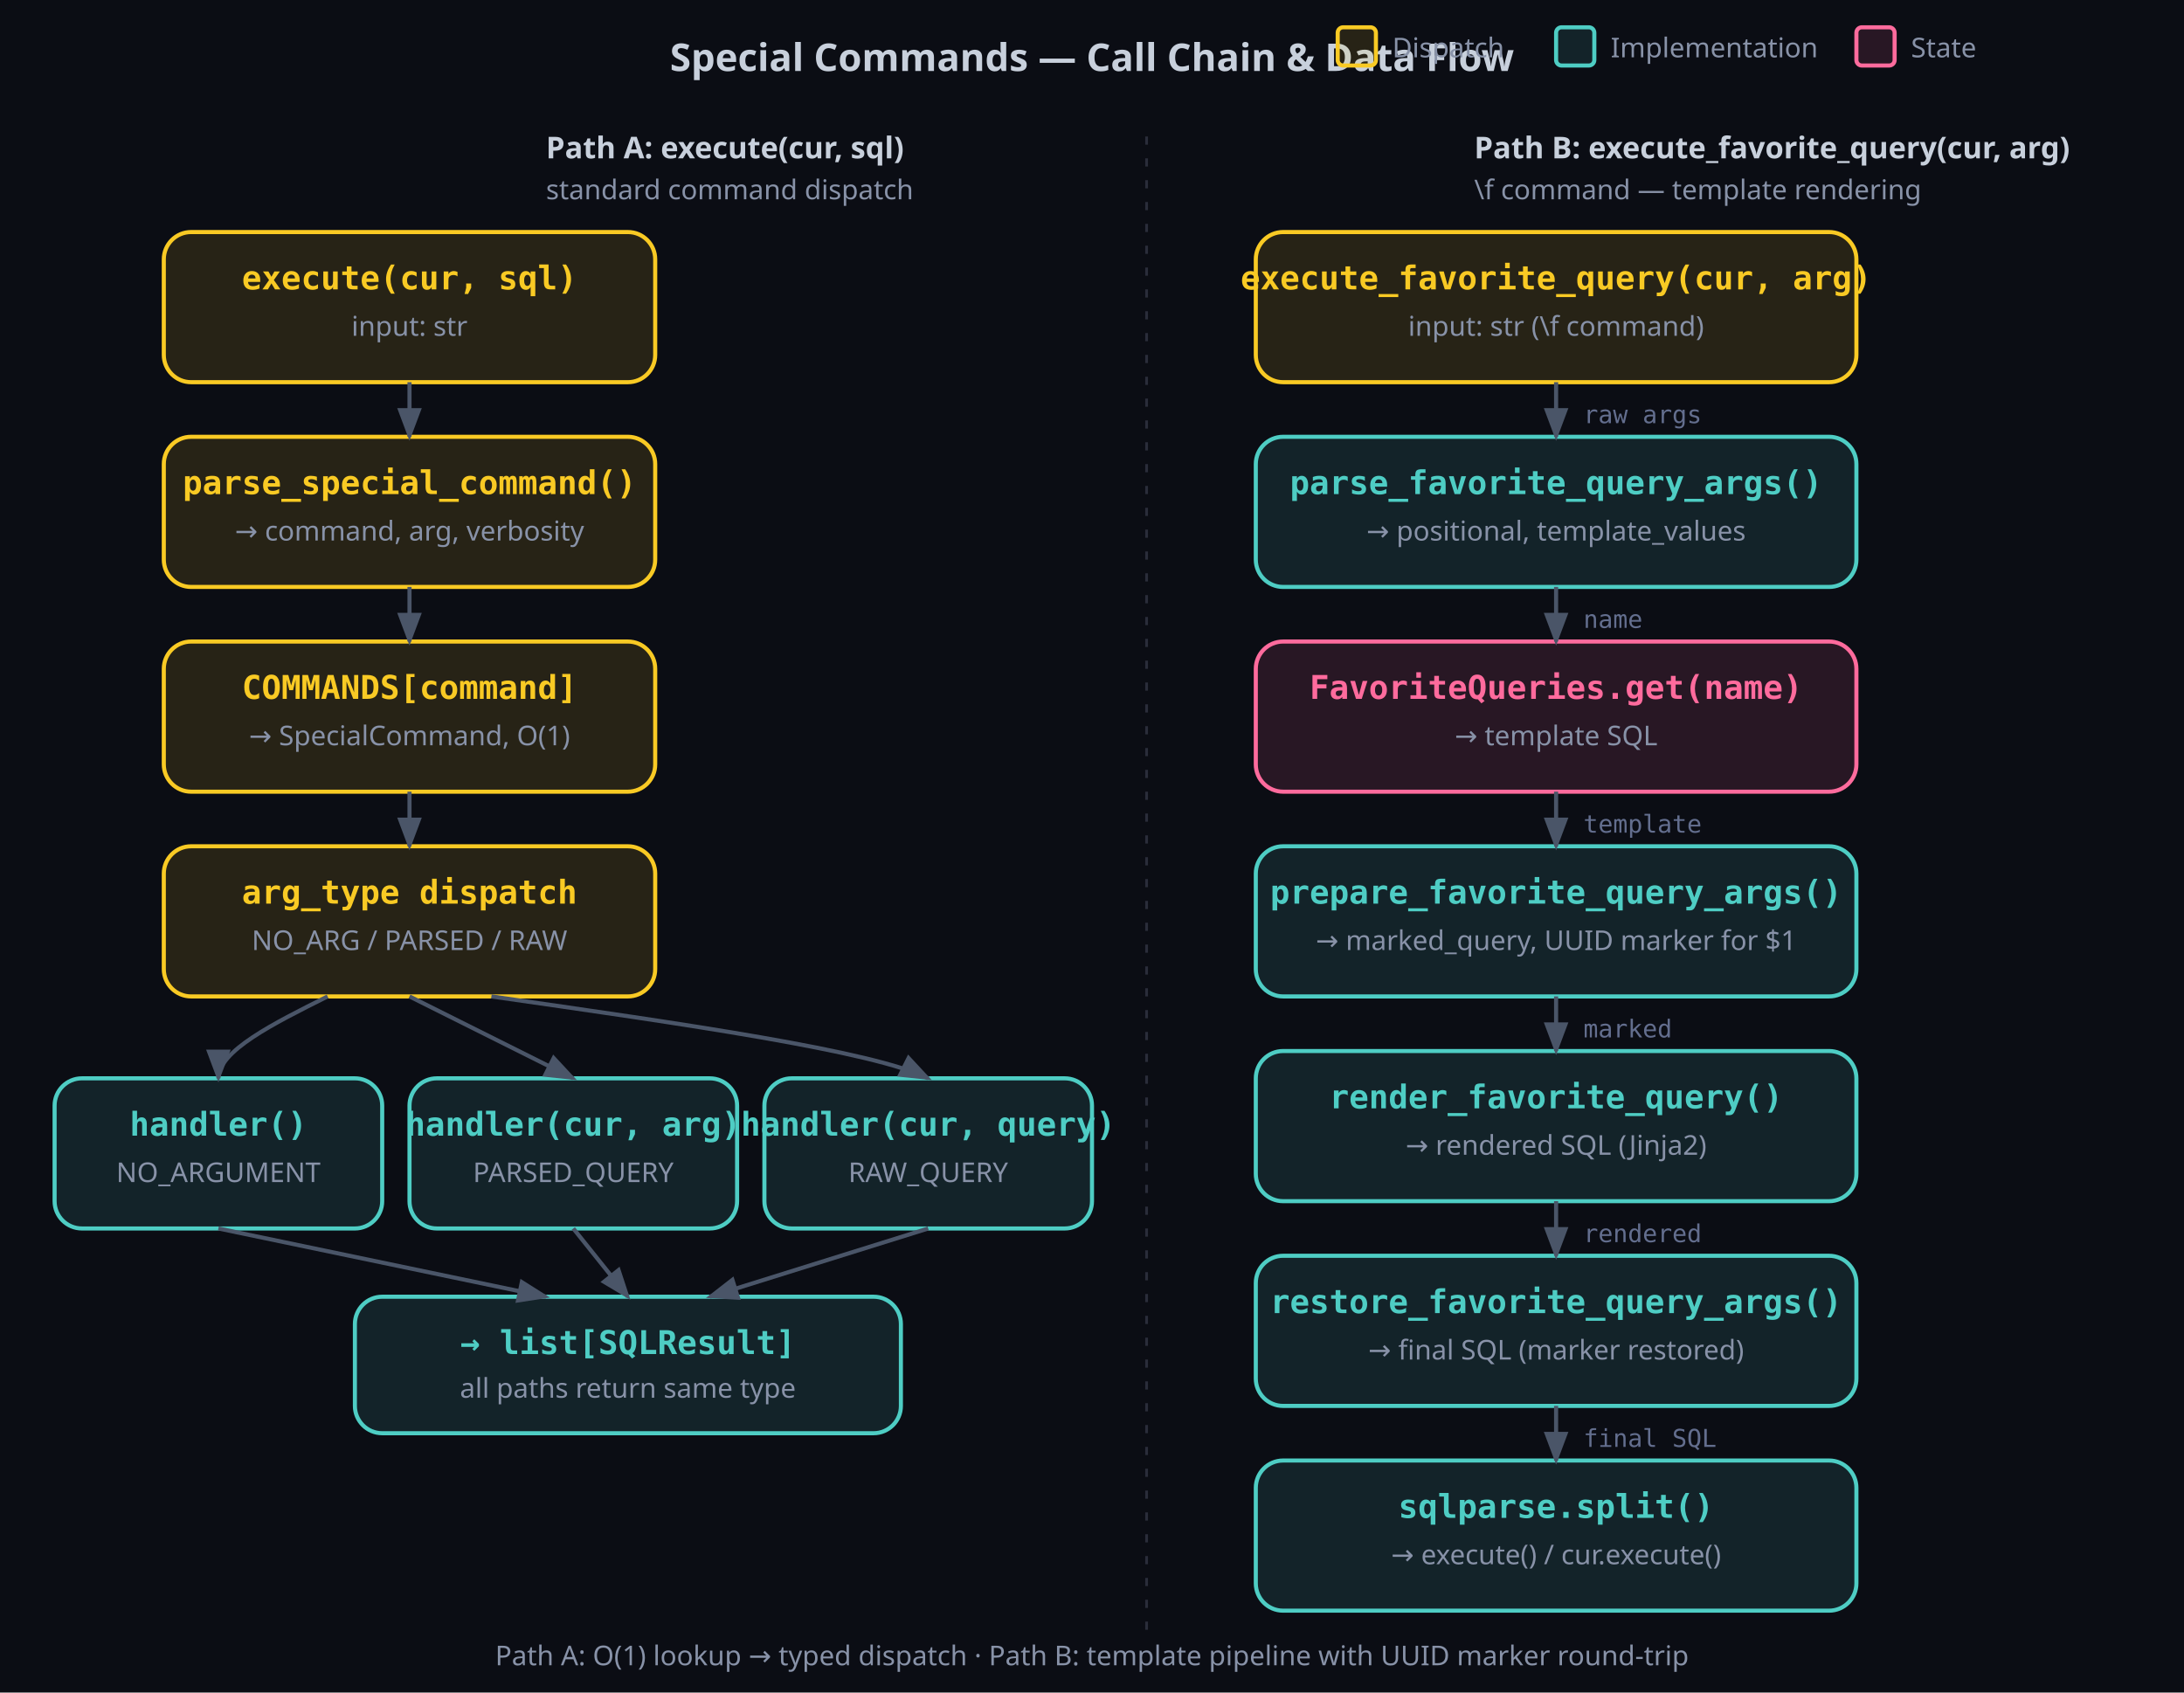
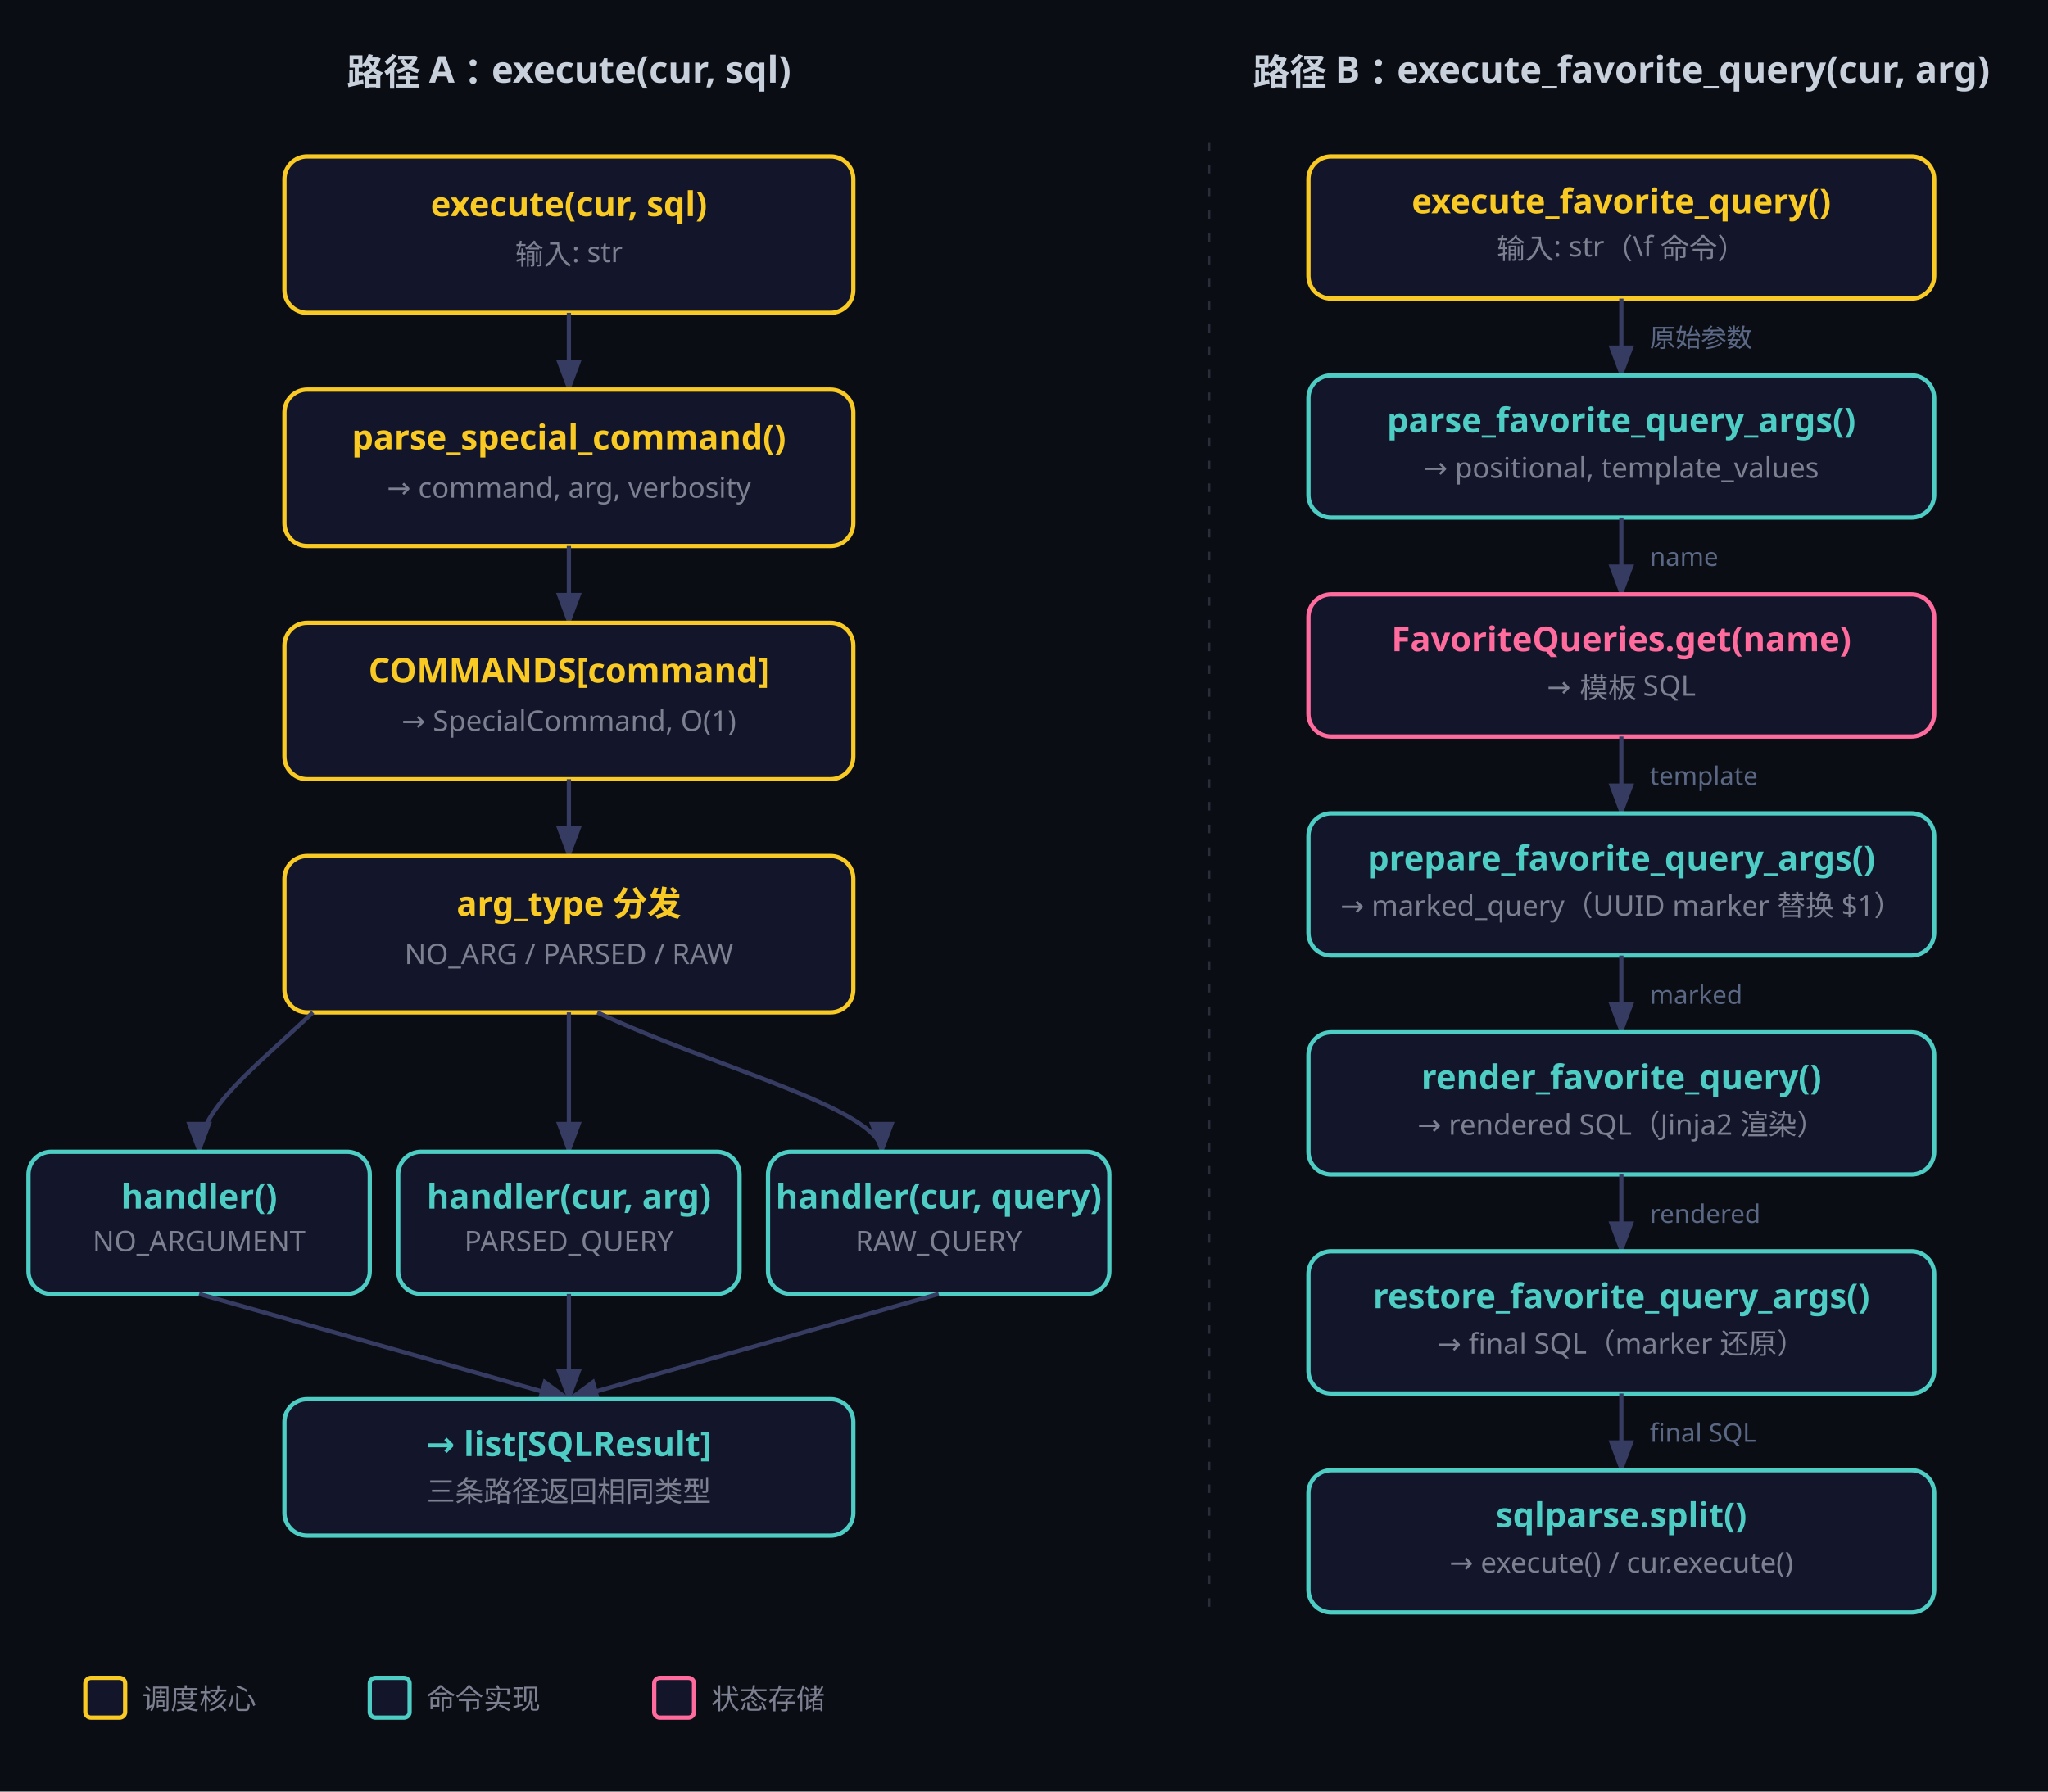
- <svg xmlns="http://www.w3.org/2000/svg" width="800" height="620" viewBox="0 0 800 620">
+ <svg xmlns="http://www.w3.org/2000/svg" width="720" height="630" viewBox="0 0 720 630">
  <style>
    .bg { fill: #0b0d14; }
-     .node-core { fill: rgba(249,202,36,0.12); stroke: #f9ca24; stroke-width: 1.5; }
-     .node-impl { fill: rgba(78,205,196,0.12); stroke: #4ecdc4; stroke-width: 1.5; }
-     .node-state { fill: rgba(255,107,157,0.12); stroke: #ff6b9d; stroke-width: 1.5; }
-     .label-core { fill: #f9ca24; font-family: ui-monospace, monospace; font-size: 12px; font-weight: 600; }
-     .label-impl { fill: #4ecdc4; font-family: ui-monospace, monospace; font-size: 12px; font-weight: 600; }
-     .label-state { fill: #ff6b9d; font-family: ui-monospace, monospace; font-size: 12px; font-weight: 600; }
-     .sub { fill: #8892a8; font-family: ui-sans-serif, system-ui, sans-serif; font-size: 10px; }
-     .arrow { stroke: #4a5568; stroke-width: 1.5; fill: none; marker-end: url(#arrowhead2); }
-     .arrow-data { stroke: #636e8e; stroke-width: 1.5; fill: none; stroke-dasharray: 4 3; marker-end: url(#arrowhead2); }
-     .arrow-label { fill: #636e8e; font-family: ui-monospace, monospace; font-size: 9px; }
-     .title { fill: #c8d0dc; font-family: ui-sans-serif, system-ui, sans-serif; font-size: 14px; font-weight: 700; }
-     .legend-text { fill: #8892a8; font-family: ui-sans-serif, system-ui, sans-serif; font-size: 10px; }
-     .path-label { fill: #c8d0dc; font-family: ui-sans-serif, system-ui, sans-serif; font-size: 11px; font-weight: 600; }
+     .node-core { fill: #13162a; stroke: #f9ca24; stroke-width: 1.5; }
+     .node-impl { fill: #13162a; stroke: #4ecdc4; stroke-width: 1.5; }
+     .node-state { fill: #13162a; stroke: #ff6b9d; stroke-width: 1.5; }
+     .label-core { fill: #f9ca24; font-family: system-ui, sans-serif; font-size: 12px; font-weight: 600; }
+     .label-impl { fill: #4ecdc4; font-family: system-ui, sans-serif; font-size: 12px; font-weight: 600; }
+     .label-state { fill: #ff6b9d; font-family: system-ui, sans-serif; font-size: 12px; font-weight: 600; }
+     .sub { fill: #7c8090; font-family: system-ui, sans-serif; font-size: 10px; }
+     .arrow { stroke: #363b62; stroke-width: 1.5; fill: none; }
+     .arrow-data { stroke: #5a6885; stroke-width: 1.5; fill: none; stroke-dasharray: 4 3; }
+     .arrow-label { fill: #5a6885; font-family: system-ui, sans-serif; font-size: 9px; }
+     .path-label { fill: #c8d0dc; font-family: system-ui, sans-serif; font-size: 13px; font-weight: 600; }
+     .legend-text { fill: #7c8090; font-family: system-ui, sans-serif; font-size: 10px; }
    path:hover { stroke: #6c8ef5 !important; stroke-width: 3 !important; cursor: pointer; }
  </style>
  <defs>
-     <marker id="arrowhead2" markerWidth="8" markerHeight="6" refX="7" refY="3" orient="auto">
-       <polygon points="0 0, 8 3, 0 6" fill="#4a5568" />
+     <marker id="ah" markerWidth="8" markerHeight="6" refX="7" refY="3" orient="auto">
+       <polygon points="0 0, 8 3, 0 6" fill="#363b62" />
    </marker>
  </defs>
-   <rect class="bg" width="800" height="620" />
-   <text x="400" y="26" text-anchor="middle" class="title">Special Commands — Call Chain &amp; Data Flow</text>
-   <g transform="translate(490, 10)">
-     <rect x="0" y="0" width="14" height="14" rx="2" class="node-core" />
-     <text x="20" y="11" class="legend-text">Dispatch</text>
-     <rect x="80" y="0" width="14" height="14" rx="2" class="node-impl" />
-     <text x="100" y="11" class="legend-text">Implementation</text>
-     <rect x="190" y="0" width="14" height="14" rx="2" class="node-state" />
-     <text x="210" y="11" class="legend-text">State</text>
+   <rect class="bg" width="720" height="630" />
+   <line x1="425" y1="50" x2="425" y2="570" stroke="#2a2d3a" stroke-width="1" stroke-dasharray="3 5" />
+   <text x="200" y="30" text-anchor="middle" class="path-label">路径 A：execute(cur, sql)</text>
+   <rect x="100" y="55" width="200" height="55" rx="8" class="node-core" />
+   <text x="200" y="76" text-anchor="middle" class="label-core">execute(cur, sql)</text>
+   <text x="200" y="93" text-anchor="middle" class="sub">输入: str</text>
+   <path class="arrow" d="M 200 110 L 200 137" marker-end="url(#ah)" />
+   <rect x="100" y="137" width="200" height="55" rx="8" class="node-core" />
+   <text x="200" y="158" text-anchor="middle" class="label-core">parse_special_command()</text>
+   <text x="200" y="175" text-anchor="middle" class="sub">→ command, arg, verbosity</text>
+   <path class="arrow" d="M 200 192 L 200 219" marker-end="url(#ah)" />
+   <rect x="100" y="219" width="200" height="55" rx="8" class="node-core" />
+   <text x="200" y="240" text-anchor="middle" class="label-core">COMMANDS[command]</text>
+   <text x="200" y="257" text-anchor="middle" class="sub">→ SpecialCommand, O(1)</text>
+   <path class="arrow" d="M 200 274 L 200 301" marker-end="url(#ah)" />
+   <rect x="100" y="301" width="200" height="55" rx="8" class="node-core" />
+   <text x="200" y="322" text-anchor="middle" class="label-core">arg_type 分发</text>
+   <text x="200" y="339" text-anchor="middle" class="sub">NO_ARG / PARSED / RAW</text>
+   <path class="arrow" d="M 110 356 C 90 375, 70 390, 70 405" marker-end="url(#ah)" />
+   <path class="arrow" d="M 200 356 L 200 405" marker-end="url(#ah)" />
+   <path class="arrow" d="M 210 356 C 250 375, 310 390, 310 405" marker-end="url(#ah)" />
+   <rect x="10" y="405" width="120" height="50" rx="8" class="node-impl" />
+   <text x="70" y="425" text-anchor="middle" class="label-impl">handler()</text>
+   <text x="70" y="440" text-anchor="middle" class="sub">NO_ARGUMENT</text>
+   <rect x="140" y="405" width="120" height="50" rx="8" class="node-impl" />
+   <text x="200" y="425" text-anchor="middle" class="label-impl">handler(cur, arg)</text>
+   <text x="200" y="440" text-anchor="middle" class="sub">PARSED_QUERY</text>
+   <rect x="270" y="405" width="120" height="50" rx="8" class="node-impl" />
+   <text x="330" y="425" text-anchor="middle" class="label-impl">handler(cur, query)</text>
+   <text x="330" y="440" text-anchor="middle" class="sub">RAW_QUERY</text>
+   <path class="arrow" d="M 70 455 L 200 492" marker-end="url(#ah)" />
+   <path class="arrow" d="M 200 455 L 200 492" marker-end="url(#ah)" />
+   <path class="arrow" d="M 330 455 L 200 492" marker-end="url(#ah)" />
+   <rect x="100" y="492" width="200" height="48" rx="8" class="node-impl" />
+   <text x="200" y="512" text-anchor="middle" class="label-impl">→ list[SQLResult]</text>
+   <text x="200" y="528" text-anchor="middle" class="sub">三条路径返回相同类型</text>
+   <text x="570" y="30" text-anchor="middle" class="path-label">路径 B：execute_favorite_query(cur, arg)</text>
+   <rect x="460" y="55" width="220" height="50" rx="8" class="node-core" />
+   <text x="570" y="75" text-anchor="middle" class="label-core">execute_favorite_query()</text>
+   <text x="570" y="91" text-anchor="middle" class="sub">输入: str（\f 命令）</text>
+   <path class="arrow" d="M 570 105 L 570 132" marker-end="url(#ah)" />
+   <text x="580" y="122" class="arrow-label">原始参数</text>
+   <rect x="460" y="132" width="220" height="50" rx="8" class="node-impl" />
+   <text x="570" y="152" text-anchor="middle" class="label-impl">parse_favorite_query_args()</text>
+   <text x="570" y="168" text-anchor="middle" class="sub">→ positional, template_values</text>
+   <path class="arrow" d="M 570 182 L 570 209" marker-end="url(#ah)" />
+   <text x="580" y="199" class="arrow-label">name</text>
+   <rect x="460" y="209" width="220" height="50" rx="8" class="node-state" />
+   <text x="570" y="229" text-anchor="middle" class="label-state">FavoriteQueries.get(name)</text>
+   <text x="570" y="245" text-anchor="middle" class="sub">→ 模板 SQL</text>
+   <path class="arrow" d="M 570 259 L 570 286" marker-end="url(#ah)" />
+   <text x="580" y="276" class="arrow-label">template</text>
+   <rect x="460" y="286" width="220" height="50" rx="8" class="node-impl" />
+   <text x="570" y="306" text-anchor="middle" class="label-impl">prepare_favorite_query_args()</text>
+   <text x="570" y="322" text-anchor="middle" class="sub">→ marked_query（UUID marker 替换 $1）</text>
+   <path class="arrow" d="M 570 336 L 570 363" marker-end="url(#ah)" />
+   <text x="580" y="353" class="arrow-label">marked</text>
+   <rect x="460" y="363" width="220" height="50" rx="8" class="node-impl" />
+   <text x="570" y="383" text-anchor="middle" class="label-impl">render_favorite_query()</text>
+   <text x="570" y="399" text-anchor="middle" class="sub">→ rendered SQL（Jinja2 渲染）</text>
+   <path class="arrow" d="M 570 413 L 570 440" marker-end="url(#ah)" />
+   <text x="580" y="430" class="arrow-label">rendered</text>
+   <rect x="460" y="440" width="220" height="50" rx="8" class="node-impl" />
+   <text x="570" y="460" text-anchor="middle" class="label-impl">restore_favorite_query_args()</text>
+   <text x="570" y="476" text-anchor="middle" class="sub">→ final SQL（marker 还原）</text>
+   <path class="arrow" d="M 570 490 L 570 517" marker-end="url(#ah)" />
+   <text x="580" y="507" class="arrow-label">final SQL</text>
+   <rect x="460" y="517" width="220" height="50" rx="8" class="node-impl" />
+   <text x="570" y="537" text-anchor="middle" class="label-impl">sqlparse.split()</text>
+   <text x="570" y="553" text-anchor="middle" class="sub">→ execute() / cur.execute()</text>
+   <g transform="translate(30, 590)">
+     <rect x="0" y="0" width="14" height="14" rx="2" fill="#13162a" stroke="#f9ca24" stroke-width="1.5" />
+     <text x="20" y="11" class="legend-text">调度核心</text>
+     <rect x="100" y="0" width="14" height="14" rx="2" fill="#13162a" stroke="#4ecdc4" stroke-width="1.5" />
+     <text x="120" y="11" class="legend-text">命令实现</text>
+     <rect x="200" y="0" width="14" height="14" rx="2" fill="#13162a" stroke="#ff6b9d" stroke-width="1.5" />
+     <text x="220" y="11" class="legend-text">状态存储</text>
  </g>
-   <text x="200" y="58" class="path-label">Path A: execute(cur, sql)</text>
-   <text x="200" y="73" class="sub" text-anchor="start">standard command dispatch</text>
-   <g>
-     <rect x="60" y="85" width="180" height="55" rx="10" class="node-core" />
-     <text x="150" y="106" text-anchor="middle" class="label-core">execute(cur, sql)</text>
-     <text x="150" y="123" text-anchor="middle" class="sub">input: str</text>
-   </g>
-   <g>
-     <rect x="60" y="160" width="180" height="55" rx="10" class="node-core" />
-     <text x="150" y="181" text-anchor="middle" class="label-core">parse_special_command()</text>
-     <text x="150" y="198" text-anchor="middle" class="sub">→ command, arg, verbosity</text>
-   </g>
-   <g>
-     <rect x="60" y="235" width="180" height="55" rx="10" class="node-core" />
-     <text x="150" y="256" text-anchor="middle" class="label-core">COMMANDS[command]</text>
-     <text x="150" y="273" text-anchor="middle" class="sub">→ SpecialCommand, O(1)</text>
-   </g>
-   <g>
-     <rect x="60" y="310" width="180" height="55" rx="10" class="node-core" />
-     <text x="150" y="331" text-anchor="middle" class="label-core">arg_type dispatch</text>
-     <text x="150" y="348" text-anchor="middle" class="sub">NO_ARG / PARSED / RAW</text>
-   </g>
-   <g>
-     <rect x="20" y="395" width="120" height="55" rx="10" class="node-impl" />
-     <text x="80" y="416" text-anchor="middle" class="label-impl">handler()</text>
-     <text x="80" y="433" text-anchor="middle" class="sub">NO_ARGUMENT</text>
-   </g>
-   <g>
-     <rect x="150" y="395" width="120" height="55" rx="10" class="node-impl" />
-     <text x="210" y="416" text-anchor="middle" class="label-impl">handler(cur, arg)</text>
-     <text x="210" y="433" text-anchor="middle" class="sub">PARSED_QUERY</text>
-   </g>
-   <g>
-     <rect x="280" y="395" width="120" height="55" rx="10" class="node-impl" />
-     <text x="340" y="416" text-anchor="middle" class="label-impl">handler(cur, query)</text>
-     <text x="340" y="433" text-anchor="middle" class="sub">RAW_QUERY</text>
-   </g>
-   <g>
-     <rect x="130" y="475" width="200" height="50" rx="10" class="node-impl" />
-     <text x="230" y="496" text-anchor="middle" class="label-impl">→ list[SQLResult]</text>
-     <text x="230" y="512" text-anchor="middle" class="sub">all paths return same type</text>
-   </g>
-   <path class="arrow" d="M 150 140 L 150 160" />
-   <path class="arrow" d="M 150 215 L 150 235" />
-   <path class="arrow" d="M 150 290 L 150 310" />
-   <path class="arrow" d="M 120 365 C 100 375, 80 385, 80 395" />
-   <path class="arrow" d="M 150 365 L 210 395" />
-   <path class="arrow" d="M 180 365 C 250 375, 320 385, 340 395" />
-   <path class="arrow" d="M 80 450 L 200 475" />
-   <path class="arrow" d="M 210 450 L 230 475" />
-   <path class="arrow" d="M 340 450 L 260 475" />
-   <text x="540" y="58" class="path-label">Path B: execute_favorite_query(cur, arg)</text>
-   <text x="540" y="73" class="sub" text-anchor="start">\f command — template rendering</text>
-   <g>
-     <rect x="460" y="85" width="220" height="55" rx="10" class="node-core" />
-     <text x="570" y="106" text-anchor="middle" class="label-core">execute_favorite_query(cur, arg)</text>
-     <text x="570" y="123" text-anchor="middle" class="sub">input: str (\f command)</text>
-   </g>
-   <g>
-     <rect x="460" y="160" width="220" height="55" rx="10" class="node-impl" />
-     <text x="570" y="181" text-anchor="middle" class="label-impl">parse_favorite_query_args()</text>
-     <text x="570" y="198" text-anchor="middle" class="sub">→ positional, template_values</text>
-   </g>
-   <g>
-     <rect x="460" y="235" width="220" height="55" rx="10" class="node-state" />
-     <text x="570" y="256" text-anchor="middle" class="label-state">FavoriteQueries.get(name)</text>
-     <text x="570" y="273" text-anchor="middle" class="sub">→ template SQL</text>
-   </g>
-   <g>
-     <rect x="460" y="310" width="220" height="55" rx="10" class="node-impl" />
-     <text x="570" y="331" text-anchor="middle" class="label-impl">prepare_favorite_query_args()</text>
-     <text x="570" y="348" text-anchor="middle" class="sub">→ marked_query, UUID marker for $1</text>
-   </g>
-   <g>
-     <rect x="460" y="385" width="220" height="55" rx="10" class="node-impl" />
-     <text x="570" y="406" text-anchor="middle" class="label-impl">render_favorite_query()</text>
-     <text x="570" y="423" text-anchor="middle" class="sub">→ rendered SQL (Jinja2)</text>
-   </g>
-   <g>
-     <rect x="460" y="460" width="220" height="55" rx="10" class="node-impl" />
-     <text x="570" y="481" text-anchor="middle" class="label-impl">restore_favorite_query_args()</text>
-     <text x="570" y="498" text-anchor="middle" class="sub">→ final SQL (marker restored)</text>
-   </g>
-   <g>
-     <rect x="460" y="535" width="220" height="55" rx="10" class="node-impl" />
-     <text x="570" y="556" text-anchor="middle" class="label-impl">sqlparse.split()</text>
-     <text x="570" y="573" text-anchor="middle" class="sub">→ execute() / cur.execute()</text>
-   </g>
-   <path class="arrow" d="M 570 140 L 570 160" />
-   <path class="arrow" d="M 570 215 L 570 235" />
-   <path class="arrow" d="M 570 290 L 570 310" />
-   <path class="arrow" d="M 570 365 L 570 385" />
-   <path class="arrow" d="M 570 440 L 570 460" />
-   <path class="arrow" d="M 570 515 L 570 535" />
-   <text x="580" y="155" class="arrow-label">raw args</text>
-   <text x="580" y="230" class="arrow-label">name</text>
-   <text x="580" y="305" class="arrow-label">template</text>
-   <text x="580" y="380" class="arrow-label">marked</text>
-   <text x="580" y="455" class="arrow-label">rendered</text>
-   <text x="580" y="530" class="arrow-label">final SQL</text>
-   <line x1="420" y1="50" x2="420" y2="600" stroke="#2a2d3a" stroke-width="1" stroke-dasharray="3 5" />
-   <text x="400" y="610" text-anchor="middle" class="sub">Path A: O(1) lookup → typed dispatch · Path B: template pipeline with UUID marker round-trip</text>
</svg>
